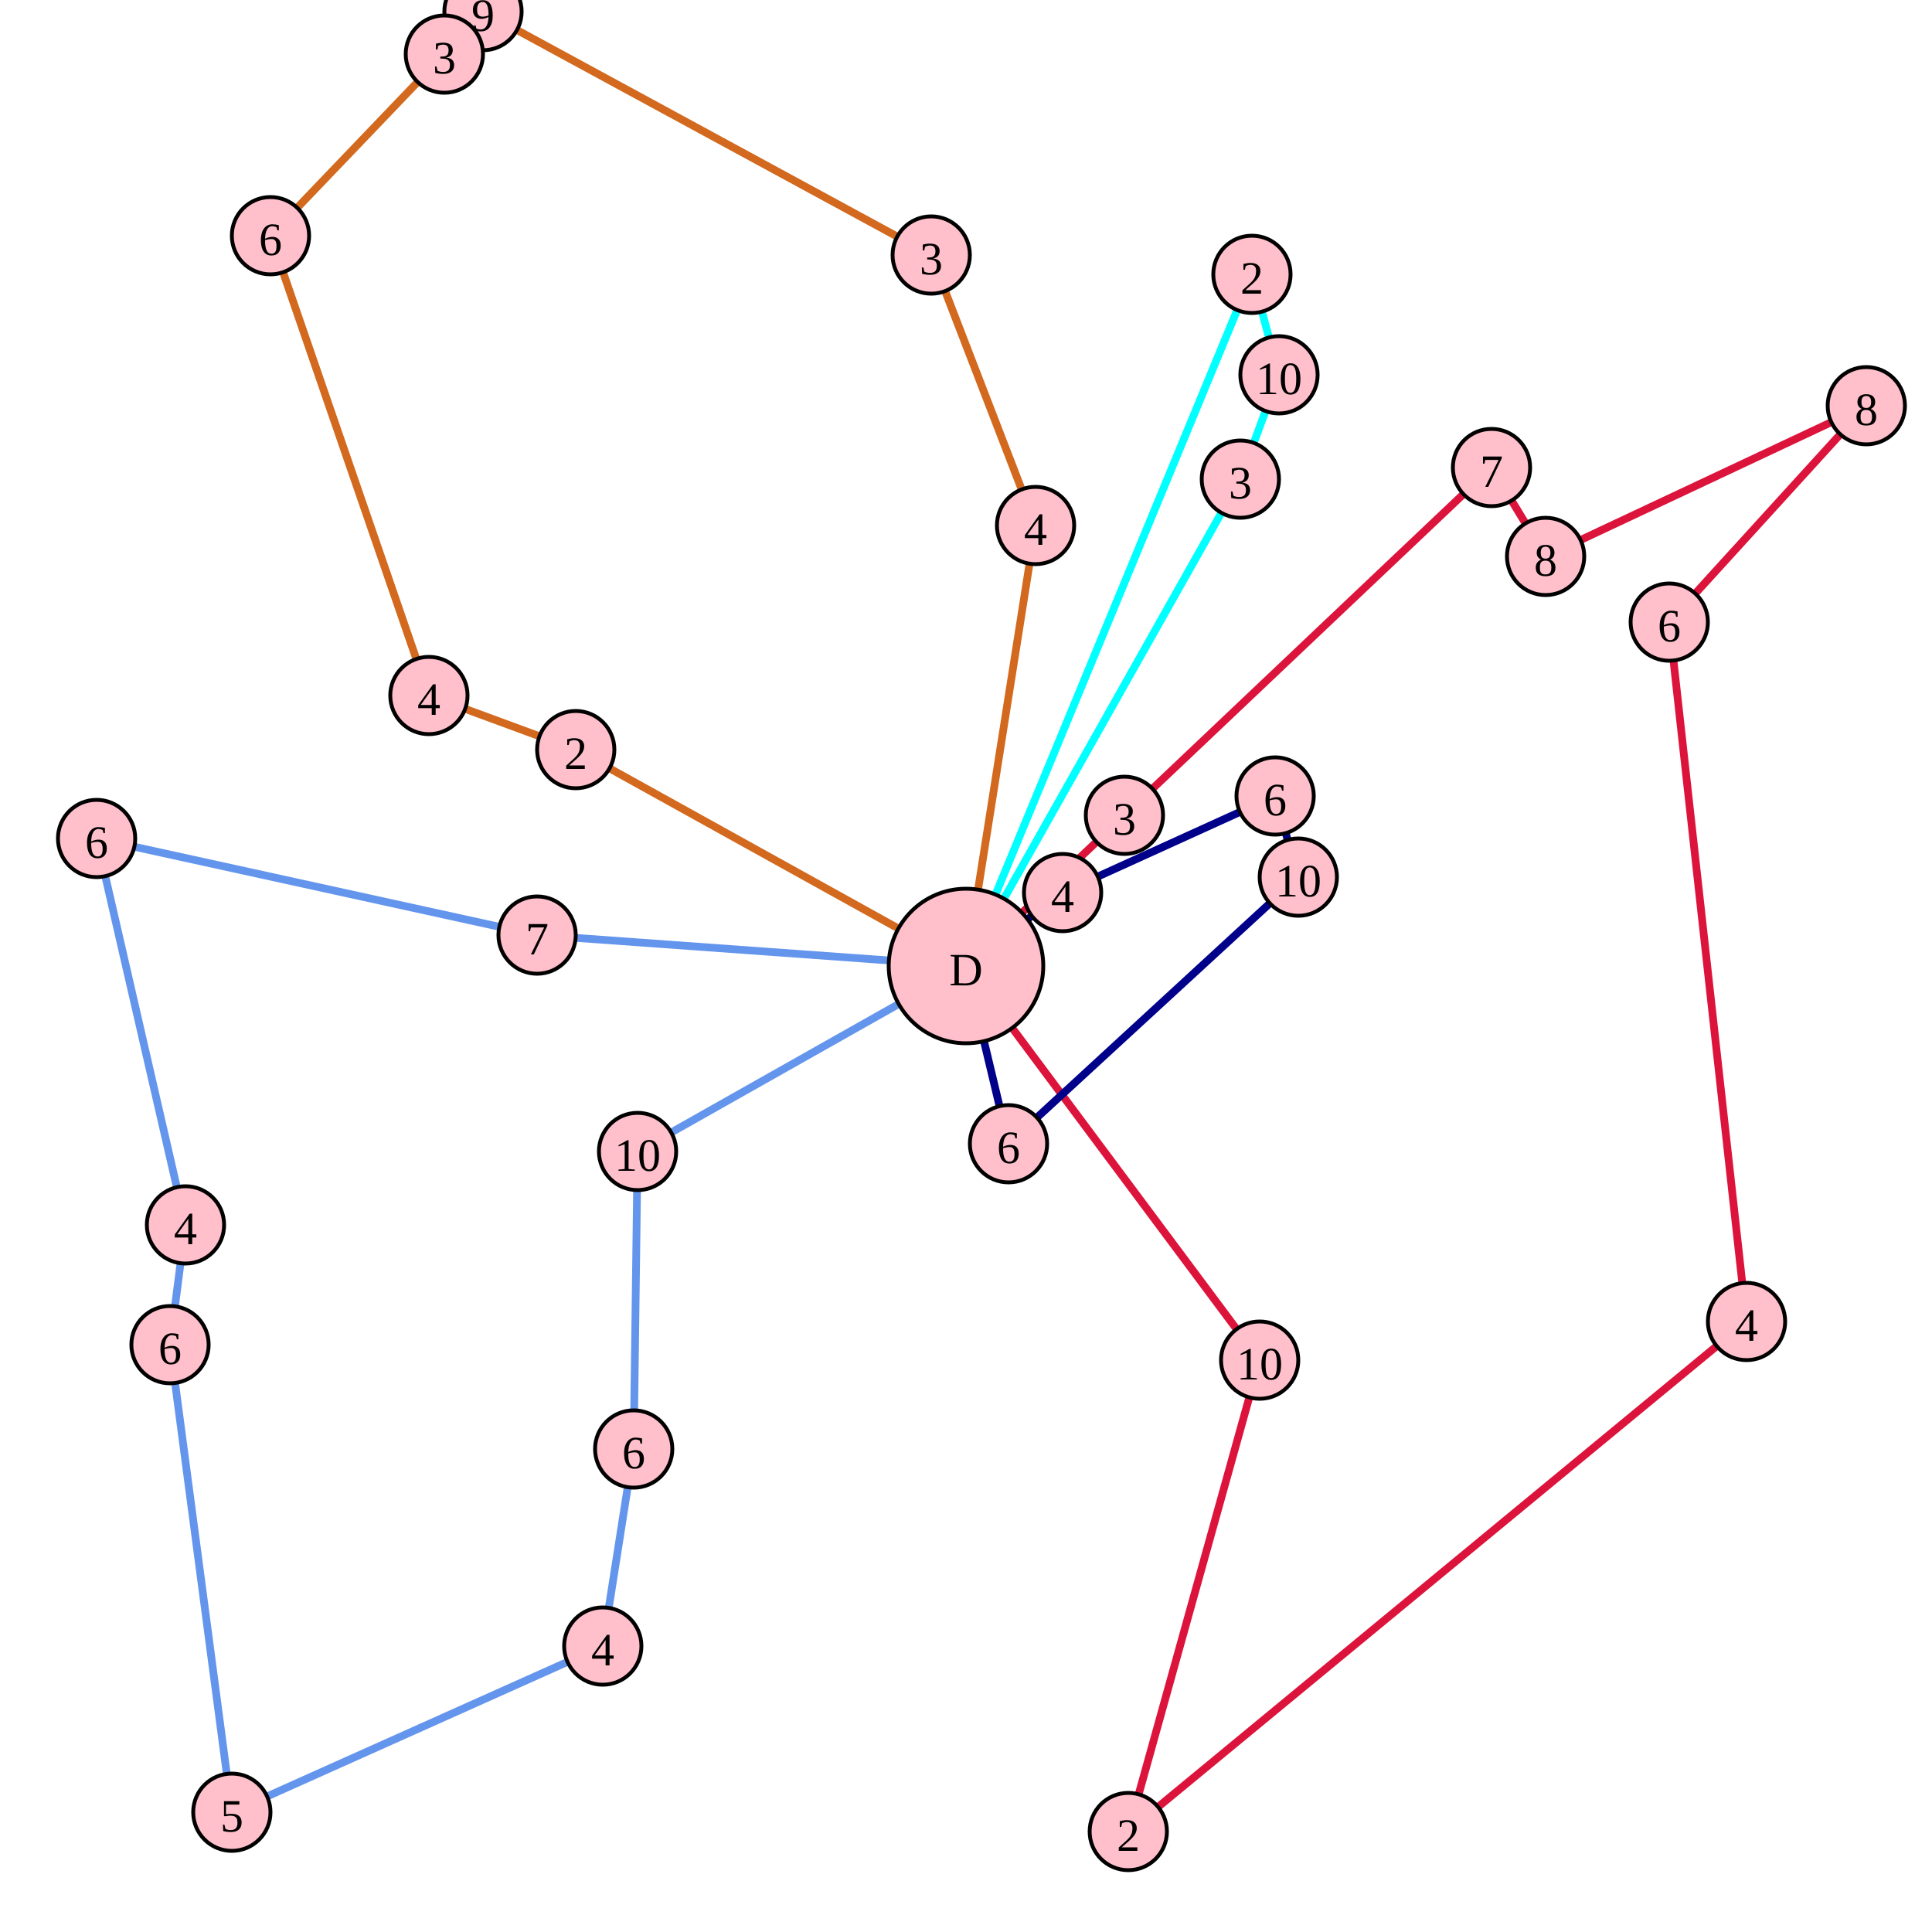
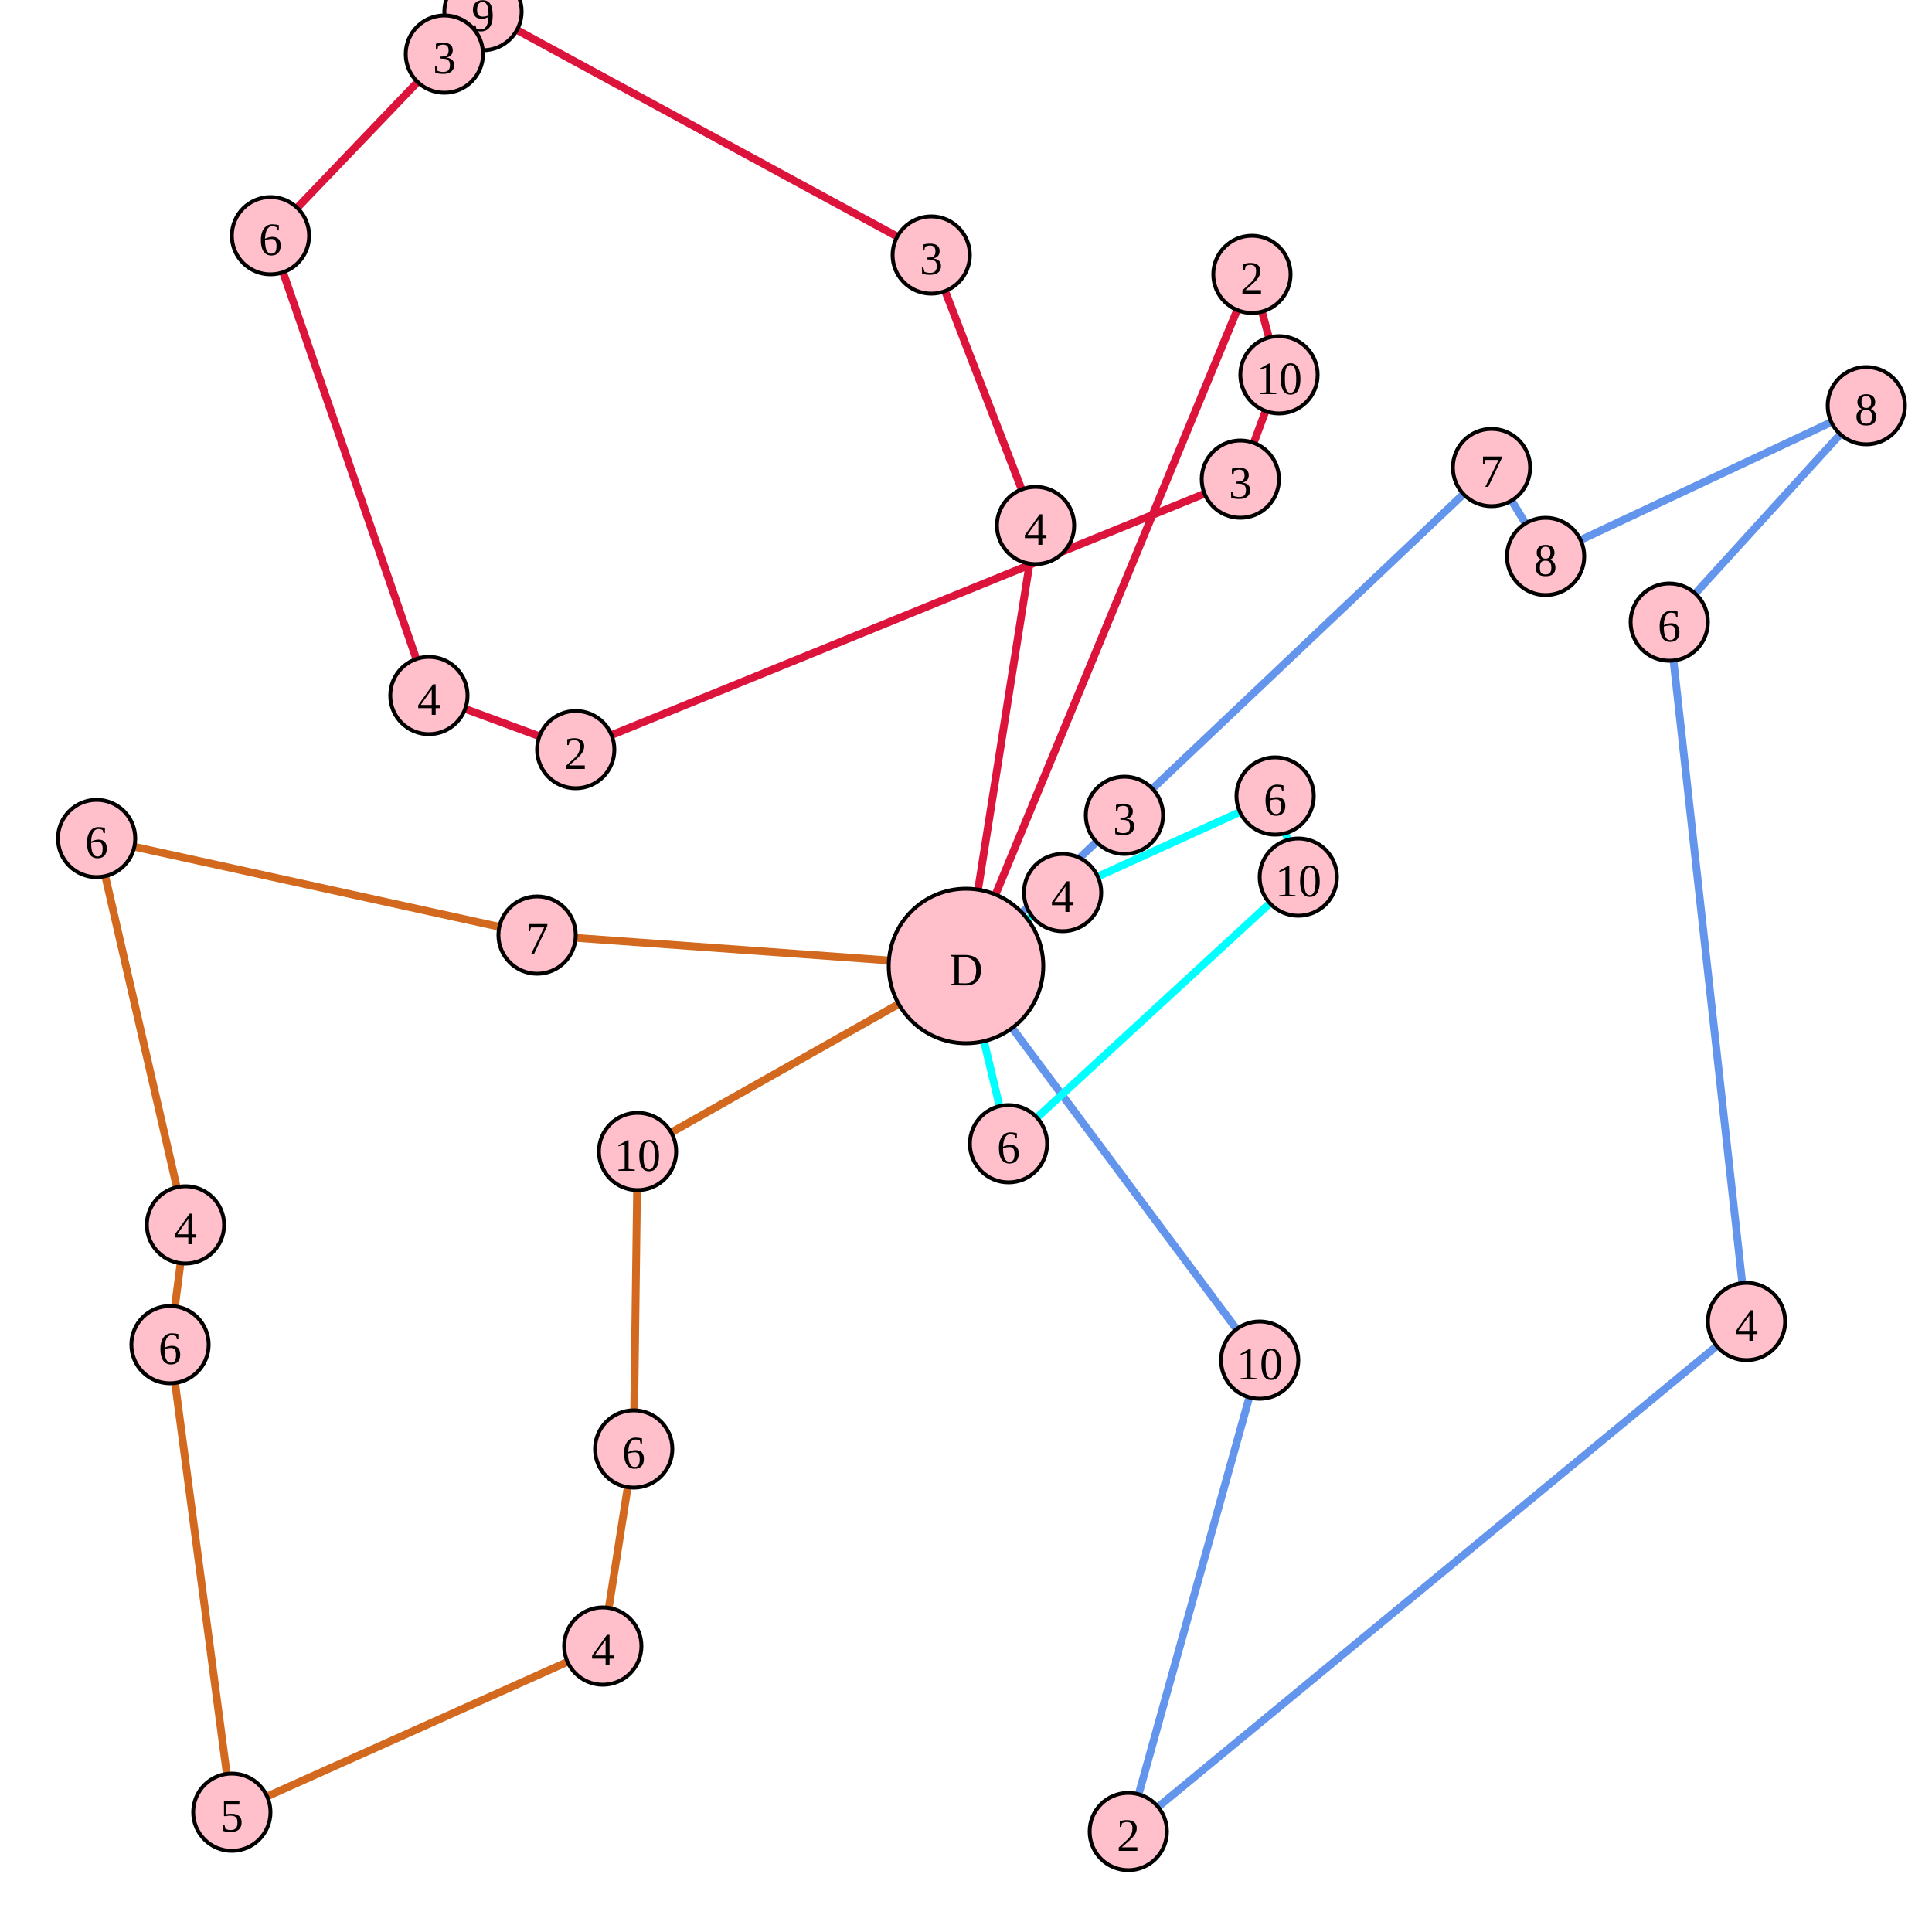
<svg xmlns="http://www.w3.org/2000/svg" width="8cm" height="8cm" viewBox="0 0 500 500" version="1.1">
-   <path d="M250.0 250.0 L268.0 136.0L241.0 66.0L125.0 3.0L115.0 14.0L70.0 61.0L111.0 180.0L149.0 194.0z" stroke="chocolate" fill="none" stroke-width="2" />
-   <path d="M250.0 250.0 L139.0 242.0L25.0 217.0L48.0 317.0L44.0 348.0L60.0 469.0L156.0 426.0L164.0 375.0L165.0 298.0z" stroke="cornflowerblue" fill="none" stroke-width="2" />
-   <path d="M250.0 250.0 L291.0 211.0L386.0 121.0L400.0 144.0L483.0 105.0L432.0 161.0L452.0 342.0L292.0 474.0L326.0 352.0z" stroke="crimson" fill="none" stroke-width="2" />
-   <path d="M250.0 250.0 L321.0 124.0L331.0 97.0L324.0 71.0z" stroke="cyan" fill="none" stroke-width="2" />
-   <path d="M250.0 250.0 L261.0 296.0L336.0 227.0L330.0 206.0L275.0 231.0z" stroke="darkblue" fill="none" stroke-width="2" />
+   <path d="M250.0 250.0 L139.0 242.0L25.0 217.0L48.0 317.0L44.0 348.0L60.0 469.0L156.0 426.0L164.0 375.0L165.0 298.0z" stroke="chocolate" fill="none" stroke-width="2" />
+   <path d="M250.0 250.0 L291.0 211.0L386.0 121.0L400.0 144.0L483.0 105.0L432.0 161.0L452.0 342.0L292.0 474.0L326.0 352.0z" stroke="cornflowerblue" fill="none" stroke-width="2" />
+   <path d="M250.0 250.0 L268.0 136.0L241.0 66.0L125.0 3.0L115.0 14.0L70.0 61.0L111.0 180.0L149.0 194.0L321.0 124.0L331.0 97.0L324.0 71.0z" stroke="crimson" fill="none" stroke-width="2" />
+   <path d="M250.0 250.0 L261.0 296.0L336.0 227.0L330.0 206.0L275.0 231.0z" stroke="cyan" fill="none" stroke-width="2" />
  <g transform="translate(268,136)">
    <circle cx="0" cy="0" r="10" fill="pink" stroke="black" stroke-width="1" />
    <text text-anchor="middle" y="5">4</text>
  </g>
  <g transform="translate(111,180)">
    <circle cx="0" cy="0" r="10" fill="pink" stroke="black" stroke-width="1" />
    <text text-anchor="middle" y="5">4</text>
  </g>
  <g transform="translate(452,342)">
    <circle cx="0" cy="0" r="10" fill="pink" stroke="black" stroke-width="1" />
    <text text-anchor="middle" y="5">4</text>
  </g>
  <g transform="translate(48,317)">
    <circle cx="0" cy="0" r="10" fill="pink" stroke="black" stroke-width="1" />
    <text text-anchor="middle" y="5">4</text>
  </g>
  <g transform="translate(275,231)">
    <circle cx="0" cy="0" r="10" fill="pink" stroke="black" stroke-width="1" />
    <text text-anchor="middle" y="5">4</text>
  </g>
  <g transform="translate(165,298)">
    <circle cx="0" cy="0" r="10" fill="pink" stroke="black" stroke-width="1" />
    <text text-anchor="middle" y="5">10</text>
  </g>
  <g transform="translate(241,66)">
    <circle cx="0" cy="0" r="10" fill="pink" stroke="black" stroke-width="1" />
    <text text-anchor="middle" y="5">3</text>
  </g>
  <g transform="translate(331,97)">
    <circle cx="0" cy="0" r="10" fill="pink" stroke="black" stroke-width="1" />
    <text text-anchor="middle" y="5">10</text>
  </g>
  <g transform="translate(324,71)">
    <circle cx="0" cy="0" r="10" fill="pink" stroke="black" stroke-width="1" />
    <text text-anchor="middle" y="5">2</text>
  </g>
  <g transform="translate(400,144)">
    <circle cx="0" cy="0" r="10" fill="pink" stroke="black" stroke-width="1" />
    <text text-anchor="middle" y="5">8</text>
  </g>
  <g transform="translate(483,105)">
    <circle cx="0" cy="0" r="10" fill="pink" stroke="black" stroke-width="1" />
    <text text-anchor="middle" y="5">8</text>
  </g>
  <g transform="translate(149,194)">
    <circle cx="0" cy="0" r="10" fill="pink" stroke="black" stroke-width="1" />
    <text text-anchor="middle" y="5">2</text>
  </g>
  <g transform="translate(326,352)">
    <circle cx="0" cy="0" r="10" fill="pink" stroke="black" stroke-width="1" />
    <text text-anchor="middle" y="5">10</text>
  </g>
  <g transform="translate(164,375)">
    <circle cx="0" cy="0" r="10" fill="pink" stroke="black" stroke-width="1" />
    <text text-anchor="middle" y="5">6</text>
  </g>
  <g transform="translate(336,227)">
    <circle cx="0" cy="0" r="10" fill="pink" stroke="black" stroke-width="1" />
    <text text-anchor="middle" y="5">10</text>
  </g>
  <g transform="translate(60,469)">
    <circle cx="0" cy="0" r="10" fill="pink" stroke="black" stroke-width="1" />
    <text text-anchor="middle" y="5">5</text>
  </g>
  <g transform="translate(292,474)">
    <circle cx="0" cy="0" r="10" fill="pink" stroke="black" stroke-width="1" />
    <text text-anchor="middle" y="5">2</text>
  </g>
  <g transform="translate(70,61)">
    <circle cx="0" cy="0" r="10" fill="pink" stroke="black" stroke-width="1" />
    <text text-anchor="middle" y="5">6</text>
  </g>
  <g transform="translate(321,124)">
    <circle cx="0" cy="0" r="10" fill="pink" stroke="black" stroke-width="1" />
    <text text-anchor="middle" y="5">3</text>
  </g>
  <g transform="translate(44,348)">
    <circle cx="0" cy="0" r="10" fill="pink" stroke="black" stroke-width="1" />
    <text text-anchor="middle" y="5">6</text>
  </g>
  <g transform="translate(330,206)">
    <circle cx="0" cy="0" r="10" fill="pink" stroke="black" stroke-width="1" />
    <text text-anchor="middle" y="5">6</text>
  </g>
  <g transform="translate(432,161)">
    <circle cx="0" cy="0" r="10" fill="pink" stroke="black" stroke-width="1" />
    <text text-anchor="middle" y="5">6</text>
  </g>
  <g transform="translate(386,121)">
    <circle cx="0" cy="0" r="10" fill="pink" stroke="black" stroke-width="1" />
    <text text-anchor="middle" y="5">7</text>
  </g>
  <g transform="translate(125,3)">
    <circle cx="0" cy="0" r="10" fill="pink" stroke="black" stroke-width="1" />
    <text text-anchor="middle" y="5">9</text>
  </g>
  <g transform="translate(261,296)">
    <circle cx="0" cy="0" r="10" fill="pink" stroke="black" stroke-width="1" />
    <text text-anchor="middle" y="5">6</text>
  </g>
  <g transform="translate(291,211)">
    <circle cx="0" cy="0" r="10" fill="pink" stroke="black" stroke-width="1" />
    <text text-anchor="middle" y="5">3</text>
  </g>
  <g transform="translate(156,426)">
    <circle cx="0" cy="0" r="10" fill="pink" stroke="black" stroke-width="1" />
    <text text-anchor="middle" y="5">4</text>
  </g>
  <g transform="translate(25,217)">
    <circle cx="0" cy="0" r="10" fill="pink" stroke="black" stroke-width="1" />
    <text text-anchor="middle" y="5">6</text>
  </g>
  <g transform="translate(115,14)">
    <circle cx="0" cy="0" r="10" fill="pink" stroke="black" stroke-width="1" />
    <text text-anchor="middle" y="5">3</text>
  </g>
  <g transform="translate(139,242)">
    <circle cx="0" cy="0" r="10" fill="pink" stroke="black" stroke-width="1" />
    <text text-anchor="middle" y="5">7</text>
  </g>
  <g transform="translate(250,250)">
    <circle cx="0" cy="0" r="20" fill="pink" stroke="black" stroke-width="1" />
    <text text-anchor="middle" y="5">D</text>
  </g>
</svg>
